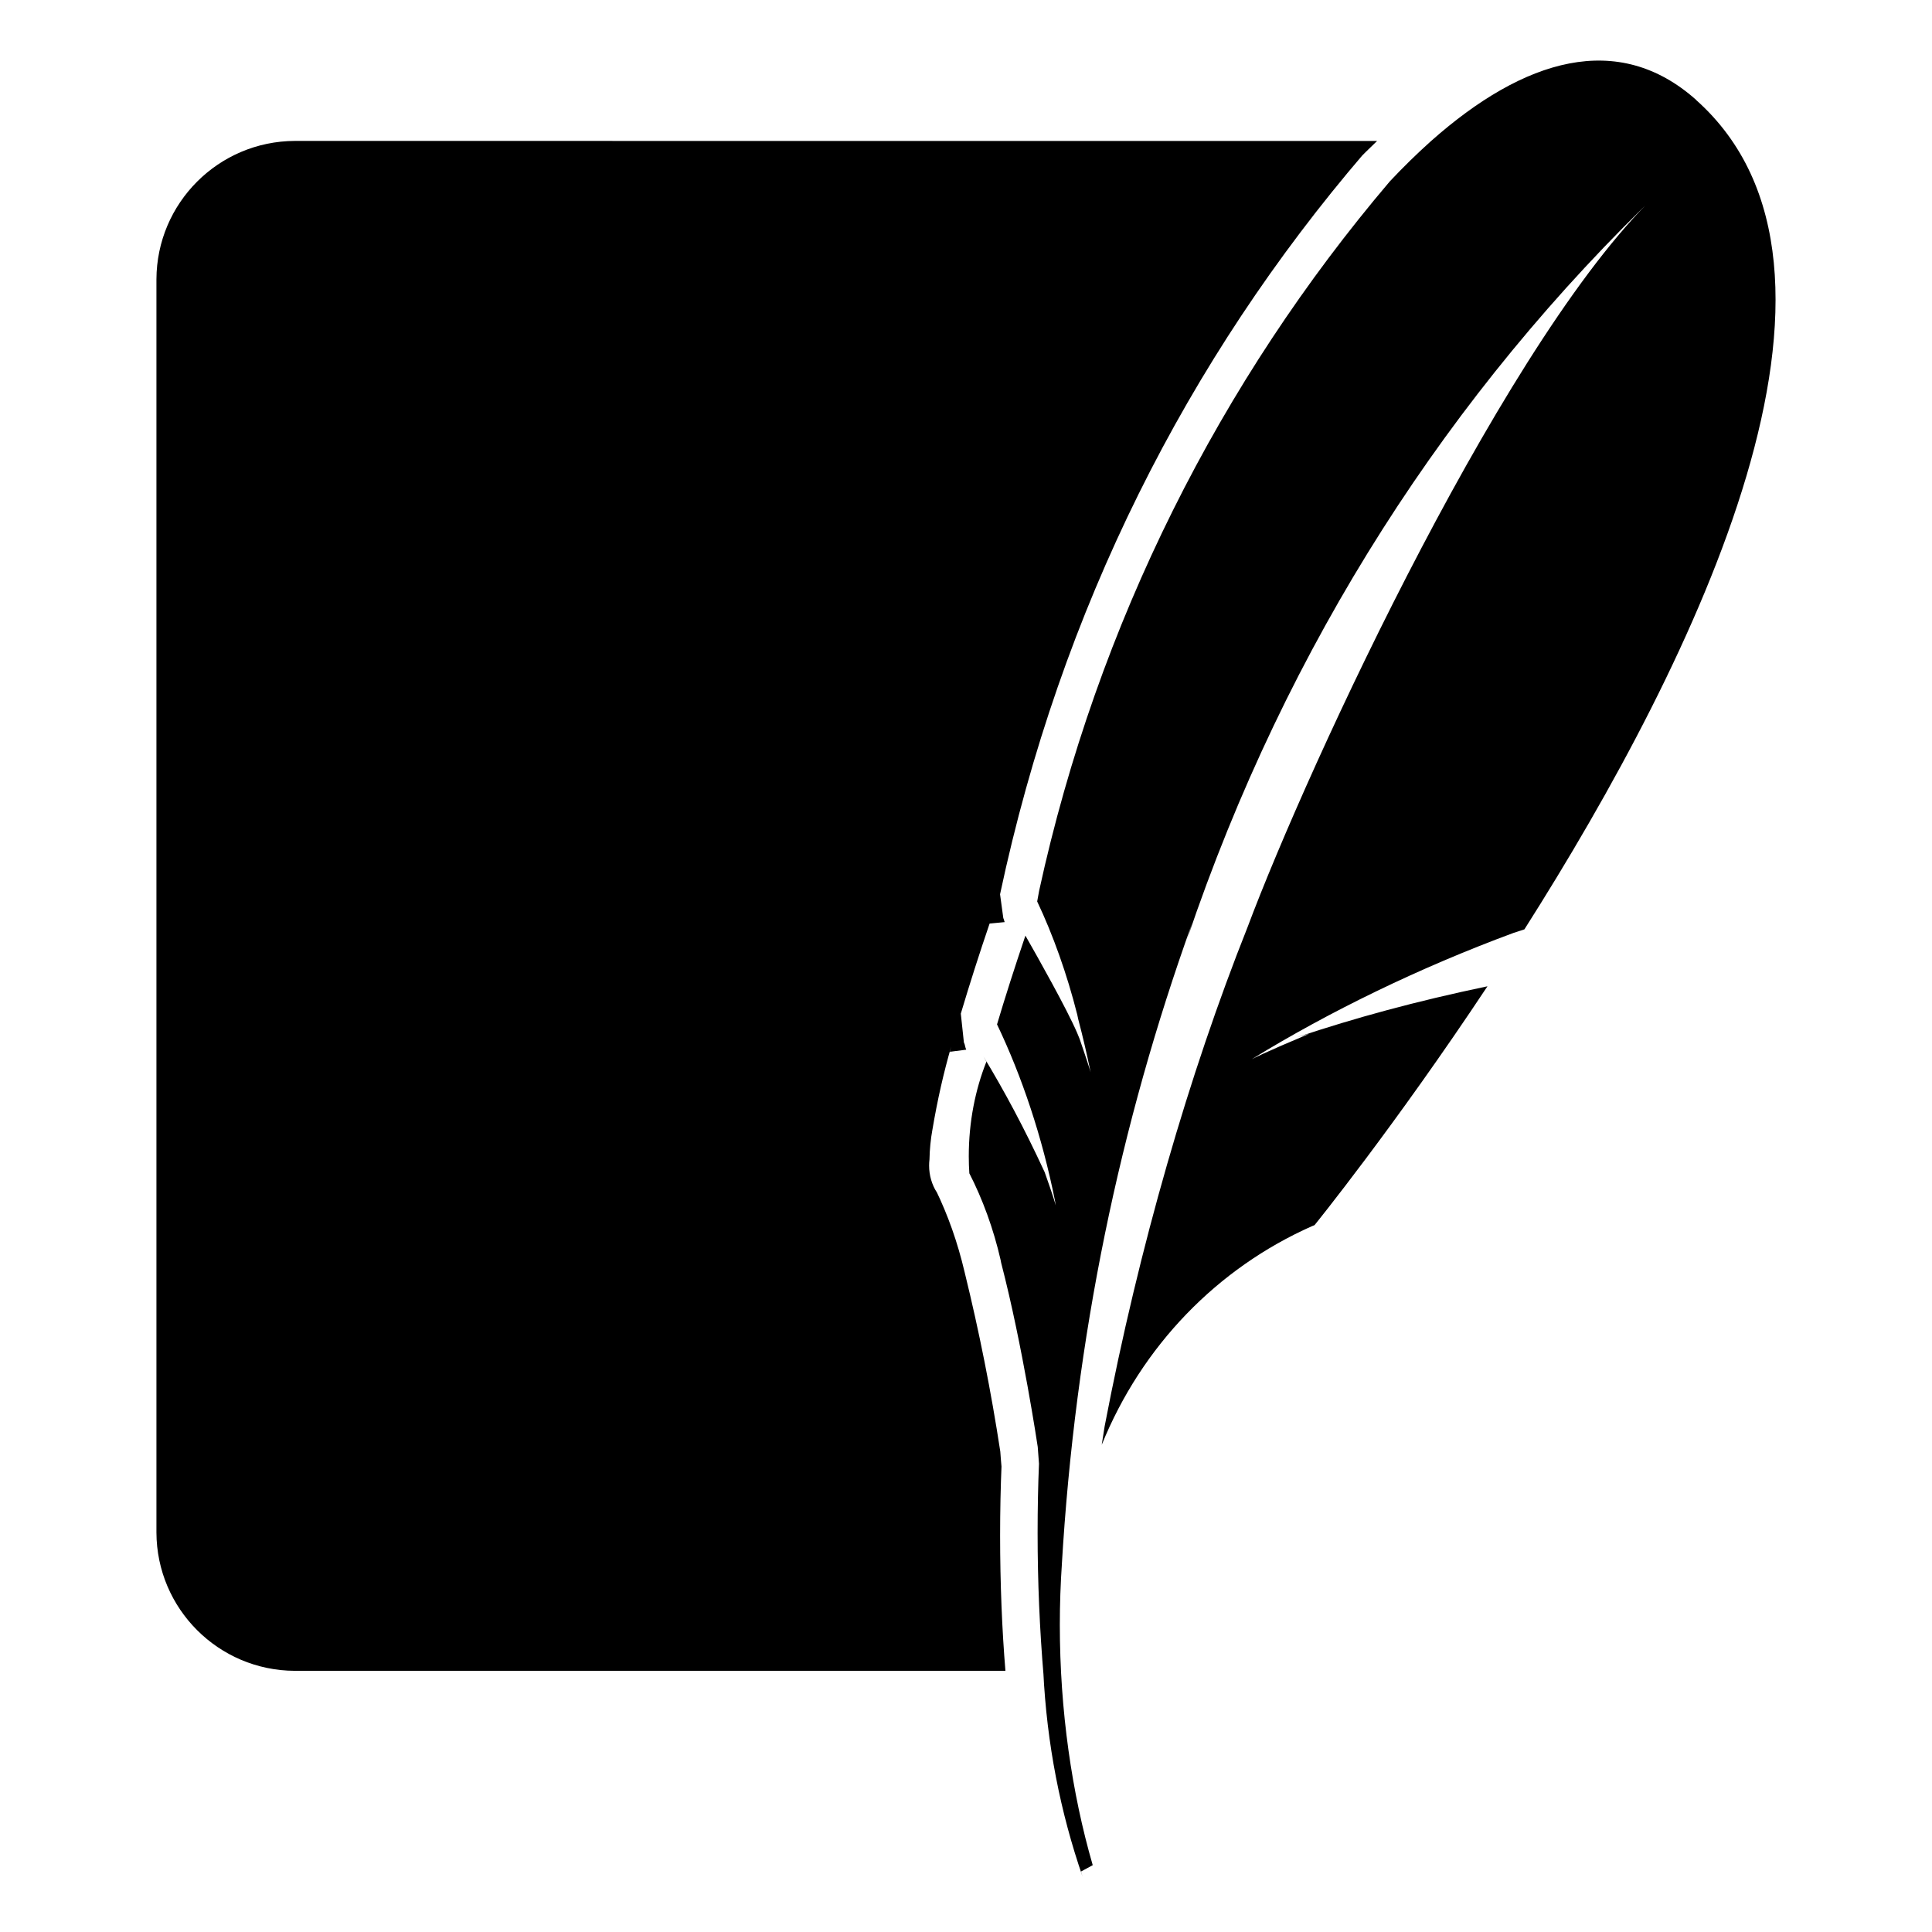
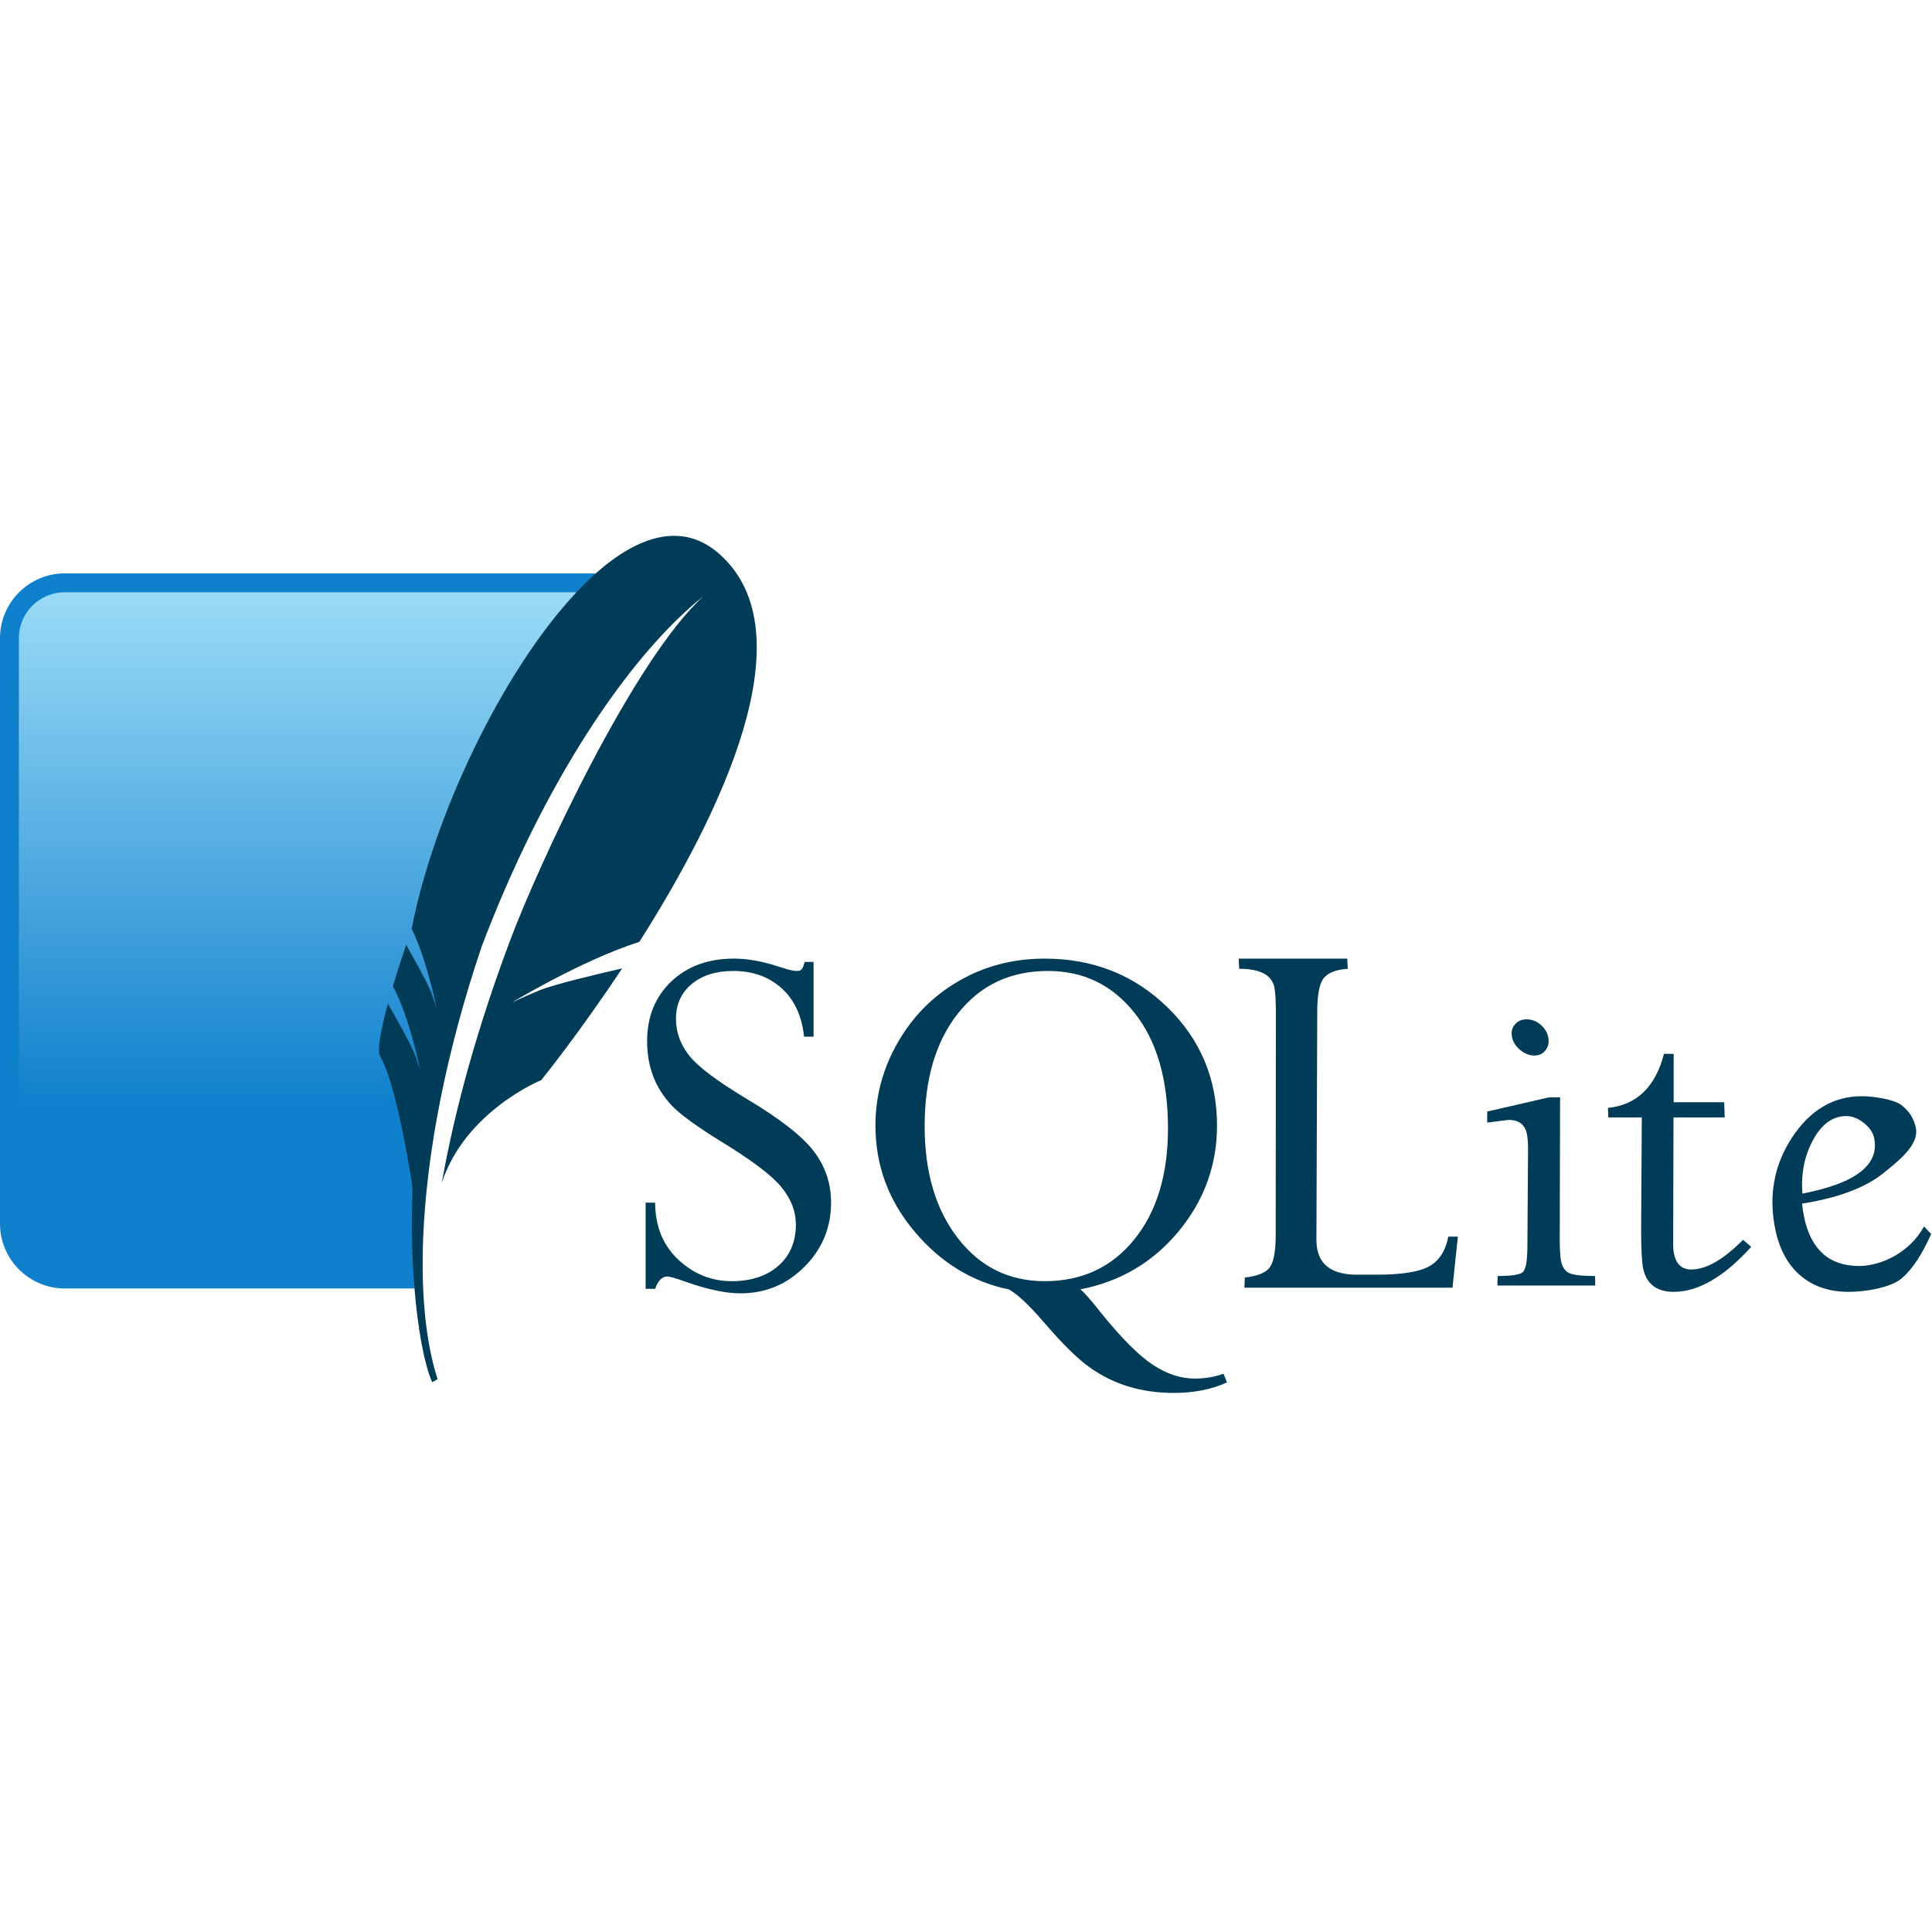
- <svg xmlns="http://www.w3.org/2000/svg" fill="#000000" width="800px" height="800px" viewBox="0 0 32 32" version="1.1">
-   <path d="M4.884 2.334c-1.265 0.005-2.289 1.029-2.293 2.294v20.754c0.004 1.264 1.028 2.288 2.293 2.292h11.769c-0.056-0.671-0.088-1.452-0.088-2.241 0-0.401 0.008-0.801 0.025-1.198l-0.002 0.057c-0.008-0.077-0.014-0.176-0.020-0.25q-0.229-1.498-0.591-2.972c-0.119-0.504-0.277-0.944-0.478-1.36l0.017 0.039c-0.080-0.126-0.127-0.279-0.127-0.443 0-0.034 0.002-0.068 0.006-0.101l-0 0.004c0.003-0.173 0.020-0.339 0.049-0.501l-0.003 0.019c0.088-0.523 0.19-0.963 0.314-1.394l-0.022 0.088 0.271-0.035c-0.021-0.044-0.018-0.081-0.039-0.121l-0.051-0.476q0.224-0.751 0.477-1.492l0.25-0.024c-0.010-0.020-0.012-0.047-0.023-0.066l-0.054-0.395c1.006-4.731 3.107-8.864 6.029-12.272l-0.031 0.037c0.082-0.086 0.166-0.16 0.247-0.242zM28.094 1.655c-1.29-1.15-2.849-0.687-4.39 0.68q-0.356 0.319-0.684 0.669c-2.8 3.294-4.843 7.319-5.808 11.747l-0.033 0.18c0.261 0.551 0.494 1.201 0.664 1.876l0.016 0.075q0.115 0.436 0.205 0.878s-0.024-0.089-0.12-0.37l-0.062-0.182q-0.019-0.050-0.041-0.1c-0.172-0.4-0.647-1.243-0.857-1.611-0.179 0.529-0.337 1.022-0.47 1.47 0.413 0.863 0.749 1.867 0.959 2.917l0.014 0.083s-0.031-0.124-0.184-0.552c-0.342-0.739-0.664-1.338-1.015-1.919l0.050 0.089c-0.185 0.464-0.292 1.001-0.292 1.564 0 0.1 0.003 0.199 0.010 0.297l-0.001-0.013c0.219 0.426 0.401 0.921 0.519 1.439l0.008 0.043c0.357 1.375 0.606 3.049 0.606 3.049l0.021 0.28c-0.015 0.342-0.023 0.744-0.023 1.147 0 0.805 0.034 1.602 0.101 2.39l-0.007-0.103c0.058 1.206 0.283 2.339 0.651 3.406l-0.026-0.086 0.194-0.105c-0.346-1.193-0.545-2.564-0.545-3.981 0-0.344 0.012-0.684 0.035-1.022l-0.003 0.046c0.221-3.782 0.964-7.319 2.158-10.641l-0.083 0.264c1.655-4.9 4.359-9.073 7.861-12.417l0.012-0.011c-2.491 2.249-5.863 9.535-6.873 12.232-0.963 2.42-1.798 5.294-2.365 8.263l-0.048 0.305c0.664-1.639 1.914-2.926 3.483-3.622l0.042-0.017s1.321-1.63 2.864-3.956c-1.195 0.25-2.184 0.521-3.15 0.843l0.199-0.057c-0.75 0.314-0.952 0.421-0.952 0.421 1.288-0.791 2.777-1.515 4.337-2.092l0.178-0.058c2.867-4.515 5.991-10.929 2.845-13.736z" />
+ <svg xmlns="http://www.w3.org/2000/svg" width="800px" height="800px" viewBox="0 -142 512 512" version="1.1" preserveAspectRatio="xMidYMid">
+   <defs>
+     <linearGradient x1="57.662%" y1="2.046%" x2="57.662%" y2="94.439%" id="linearGradient-1">
+       <stop stop-color="#97D9F6" offset="0%">
+ 
+ </stop>
+       <stop stop-color="#0F80CC" offset="92.024%">
+ 
+ </stop>
+       <stop stop-color="#0F80CC" offset="100%">
+ 
+ </stop>
+     </linearGradient>
+   </defs>
+   <g>
+     <path d="M194.519,112.044 C187.699,112.044 182.152,114.063 177.901,118.099 C173.649,122.139 171.492,127.434 171.492,133.923 C171.492,137.285 172.027,140.351 173.083,143.16 C174.138,145.975 175.781,148.583 177.989,150.939 C180.197,153.298 184.617,156.501 191.204,160.575 C199.288,165.509 204.577,169.514 207.116,172.641 C209.657,175.765 210.917,179.039 210.917,182.453 C210.917,187.024 209.413,190.672 206.32,193.414 C203.223,196.158 199.081,197.525 193.945,197.525 C188.528,197.525 183.809,195.615 179.757,191.823 C175.705,188.026 173.659,183.003 173.613,176.707 L171.094,176.707 L171.094,199.558 L173.613,199.558 C174.382,197.394 175.447,196.287 176.84,196.287 C177.51,196.287 179.08,196.749 181.525,197.613 C187.474,199.73 192.359,200.751 196.199,200.751 C202.816,200.751 208.465,198.434 213.171,193.724 C217.87,189.016 220.243,183.337 220.243,176.707 C220.243,171.566 218.677,166.992 215.602,163.006 C212.528,159.014 206.549,154.371 197.613,149.039 C189.924,144.419 184.933,140.657 182.63,137.724 C180.323,134.795 179.138,131.555 179.138,128 C179.138,124.155 180.551,121.066 183.337,118.762 C186.123,116.457 189.774,115.315 194.343,115.315 C199.484,115.315 203.769,116.841 207.16,119.912 C210.548,122.988 212.507,127.251 213.083,132.729 L215.602,132.729 L215.602,112.928 L213.26,112.928 C212.973,113.938 212.708,114.583 212.464,114.873 C212.227,115.161 211.771,115.315 211.094,115.315 C210.279,115.315 208.826,114.972 206.762,114.298 C202.343,112.81 198.267,112.044 194.519,112.044 L194.519,112.044 Z M276.862,112.044 C268.551,112.044 261.005,114.003 254.188,117.923 C247.36,121.835 241.955,127.268 237.967,134.188 C233.98,141.107 232,148.456 232,156.287 C232,166.809 235.444,176.182 242.387,184.398 C249.333,192.608 257.657,197.724 267.315,199.691 C269.523,200.841 272.682,203.811 276.818,208.619 C281.478,214.044 285.421,217.957 288.663,220.287 C291.902,222.619 295.399,224.327 299.094,225.459 C302.792,226.585 306.792,227.138 311.116,227.138 C316.353,227.138 321.041,226.228 325.171,224.354 L324.243,222.055 C321.846,222.92 319.289,223.337 316.597,223.337 C312.942,223.337 309.249,222.132 305.547,219.713 C301.85,217.287 297.227,212.66 291.713,205.834 C289.121,202.564 287.332,200.5 286.32,199.691 C296.888,197.627 305.577,192.506 312.354,184.309 C319.128,176.117 322.519,166.767 322.519,156.287 C322.519,143.845 318.092,133.387 309.304,124.862 C300.508,116.335 289.692,112.044 276.862,112.044 L276.862,112.044 Z M328.265,112.044 L328.398,114.74 C333.931,114.74 337.031,116.37 337.724,119.646 C337.982,120.819 338.1,122.983 338.121,126.099 L338.077,185.724 C338.031,190.177 337.397,193.02 336.177,194.254 C334.955,195.479 332.89,196.247 329.901,196.552 L329.768,199.249 L384.928,199.249 L386.343,185.724 L383.823,185.724 C383.104,189.408 381.454,192.048 378.829,193.547 C376.196,195.057 371.541,195.801 364.818,195.801 L359.602,195.801 C353.552,195.801 350.052,193.614 349.127,189.215 C348.936,188.345 348.871,187.412 348.862,186.387 L349.083,126.099 C349.082,121.653 349.643,118.674 350.807,117.215 C351.982,115.762 354.102,114.949 357.171,114.74 L357.039,112.044 L328.265,112.044 L328.265,112.044 Z M277.746,115.315 C287.12,115.315 294.773,119.007 300.685,126.453 C306.595,133.902 309.525,144.111 309.525,157.039 C309.525,169.289 306.553,179.097 300.597,186.475 C294.64,193.851 286.713,197.525 276.862,197.525 C267.398,197.525 259.723,193.736 253.834,186.122 C247.95,178.507 245.039,168.621 245.039,156.464 C245.039,143.972 247.986,133.972 253.923,126.497 C259.856,119.031 267.801,115.315 277.746,115.315 L277.746,115.315 Z M404.597,128.133 C403.251,128.133 402.226,128.587 401.459,129.503 C400.674,130.415 400.433,131.52 400.707,132.862 C400.972,134.164 401.706,135.304 402.873,136.265 C404.033,137.225 405.284,137.724 406.63,137.724 C407.931,137.724 408.923,137.225 409.635,136.265 C410.348,135.304 410.565,134.164 410.298,132.862 C410.024,131.52 409.315,130.415 408.221,129.503 C407.114,128.587 405.898,128.133 404.597,128.133 L404.597,128.133 Z M440.972,137.282 C438.686,146.076 433.731,150.835 426.122,151.602 L426.21,154.122 L435.094,154.122 L434.917,183.912 C434.931,189.005 435.087,192.396 435.448,194.122 C436.323,198.253 439.021,200.354 443.536,200.354 C450.069,200.354 456.921,196.374 464.088,188.42 L461.923,186.564 C456.748,191.802 452.172,194.431 448.177,194.431 C445.721,194.431 444.199,193.019 443.624,190.232 C443.467,189.555 443.403,188.764 443.403,187.845 L443.492,154.122 L457.061,154.122 L456.928,150.099 L443.536,150.099 L443.536,137.282 L440.972,137.282 L440.972,137.282 Z M493.436,148.508 C485.847,148.508 479.673,152.193 474.873,159.514 C470.098,166.847 468.62,174.972 470.497,183.912 C471.602,189.148 473.803,193.206 477.171,196.066 C480.534,198.925 484.8,200.354 489.901,200.354 C494.649,200.354 501.261,199.151 504.044,196.729 C506.834,194.309 509.405,190.387 511.779,185.017 L509.878,183.028 C506.091,189.995 498.449,193.503 492.685,193.503 C484.761,193.503 479.908,189.155 478.099,180.508 C477.864,179.405 477.689,178.219 477.569,176.972 C486.996,175.48 494.14,172.837 498.961,169.017 C503.779,165.194 508.616,161.142 507.713,156.862 C507.175,154.318 505.855,152.318 503.823,150.807 C501.765,149.296 496.423,148.508 493.436,148.508 L493.436,148.508 Z M410.475,148.818 L394.122,152.575 L394.122,155.492 L399.779,154.785 C402.519,154.785 404.132,156.025 404.641,158.497 C404.812,159.324 404.92,160.486 404.95,161.945 L404.773,188.685 C404.728,192.385 404.317,194.536 403.492,195.182 C402.659,195.829 400.463,196.155 396.906,196.155 L396.818,198.674 L422.762,198.674 L422.718,196.155 C419.113,196.155 416.776,195.87 415.735,195.315 C414.711,194.763 414.006,193.759 413.702,192.221 C413.467,191.113 413.364,189.203 413.348,186.564 L413.437,148.818 L410.475,148.818 L410.475,148.818 Z M489.282,153.768 C490.861,153.768 492.386,154.378 493.923,155.58 C495.438,156.778 496.361,158.111 496.663,159.558 C498.143,166.667 491.84,171.582 477.657,174.32 C477.253,169.137 478.151,164.431 480.442,160.177 C482.716,155.927 485.677,153.768 489.282,153.768 L489.282,153.768 Z" fill="#003B57">
+ 
+ </path>
+     <path d="M157.888,9.952 L17.15,9.952 C7.717,9.952 1.42108547e-14,17.671 1.42108547e-14,27.103 L1.42108547e-14,182.31 C1.42108547e-14,191.742 7.717,199.459 17.15,199.459 L109.843,199.459 C108.791,153.338 124.541,63.831 157.888,9.952 L157.888,9.952 Z" fill="#0F80CC">
+ 
+ </path>
+     <path d="M152.775,14.955 L17.15,14.955 C10.452,14.955 5.002,20.404 5.002,27.103 L5.002,170.986 C35.718,159.198 81.819,149.026 113.695,149.488 C120.101,115.994 138.927,50.354 152.775,14.955 L152.775,14.955 Z" fill="url(#linearGradient-1)">
+ 
+ </path>
+     <path d="M190.715,4.872 C181.076,-3.723 169.406,-0.271 157.888,9.952 C156.178,11.47 154.472,13.155 152.775,14.955 C133.071,35.858 114.781,74.576 109.099,104.145 C111.313,108.634 113.042,114.362 114.18,118.738 C114.472,119.86 114.735,120.914 114.946,121.81 C115.446,123.932 115.715,125.307 115.715,125.307 C115.715,125.307 115.538,124.639 114.813,122.537 C114.675,122.134 114.521,121.694 114.339,121.176 C114.262,120.962 114.154,120.702 114.035,120.424 C112.75,117.436 109.195,111.13 107.63,108.385 C106.292,112.332 105.109,116.026 104.119,119.367 C108.636,127.632 111.389,141.796 111.389,141.796 C111.389,141.796 111.15,140.878 110.015,137.674 C109.007,134.841 103.988,126.046 102.799,123.99 C100.765,131.499 99.957,136.568 100.686,137.802 C102.101,140.193 103.448,144.32 104.632,148.883 C107.305,159.164 109.163,171.679 109.163,171.679 C109.163,171.679 109.223,172.508 109.324,173.785 C108.952,182.418 109.175,191.369 109.843,199.459 C110.729,210.169 112.396,219.37 114.521,224.293 L115.964,223.507 C112.844,213.806 111.576,201.093 112.131,186.431 C112.971,164.02 118.128,136.994 127.657,108.825 C143.756,66.302 166.093,32.184 186.536,15.89 C167.903,32.718 142.685,87.187 135.136,107.357 C126.683,129.945 120.693,151.141 117.083,171.449 C123.312,152.41 143.451,144.227 143.451,144.227 C143.451,144.227 153.328,132.045 164.871,114.641 C157.957,116.218 146.603,118.918 142.8,120.516 C137.19,122.869 135.679,123.672 135.679,123.672 C135.679,123.672 153.85,112.606 169.439,107.596 C190.879,73.828 214.238,25.856 190.715,4.872" fill="#003B57">
+ 
+ </path>
+   </g>
</svg>
